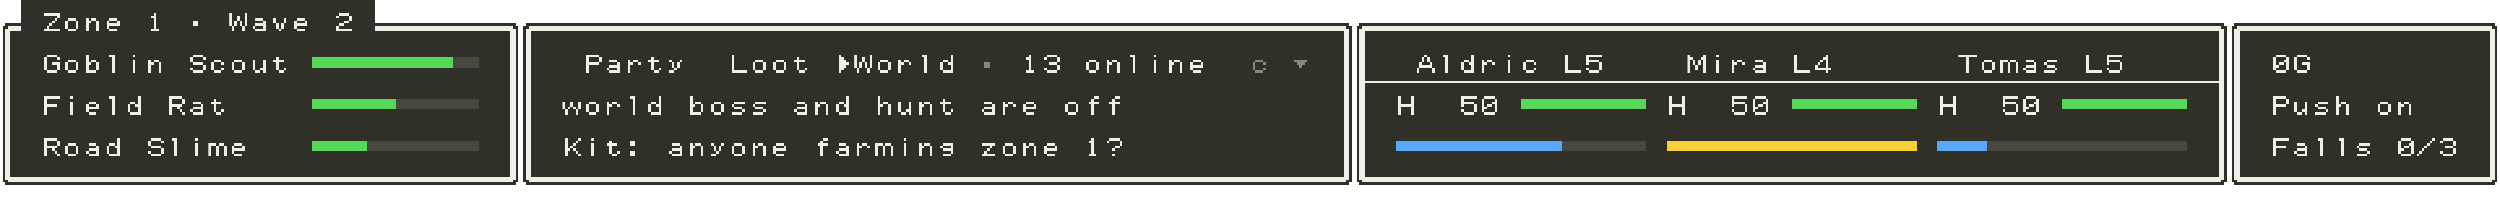
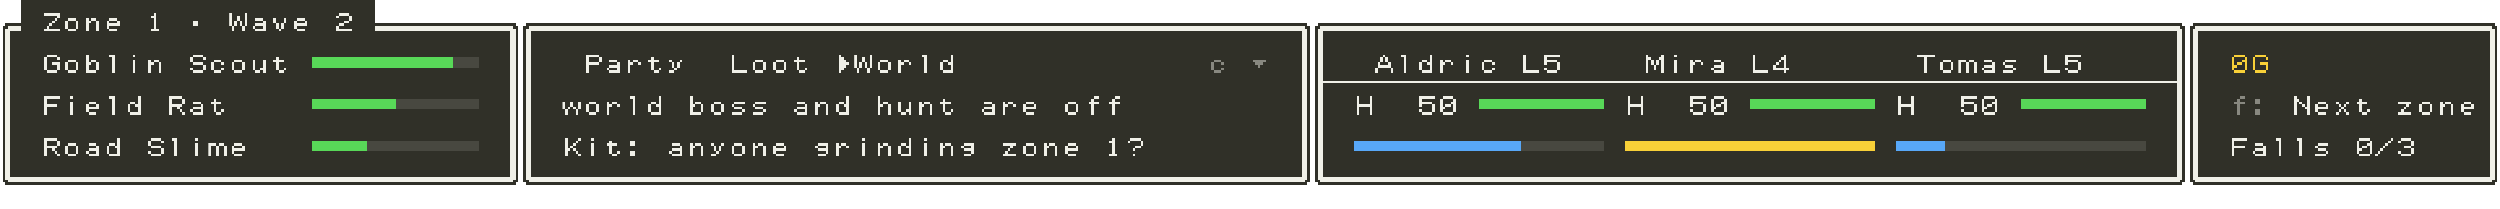
<svg xmlns="http://www.w3.org/2000/svg" viewBox="0 0 960 80" width="960" height="80" shape-rendering="crispEdges">
  <defs>
    <symbol id="g0">
      <path d="M1 5h6v1h-6zM6 6h1v1h-1zM5 7h1v1h-1zM4 8h1v1h-1zM3 9h1v1h-1zM2 10h1v1h-1zM1 11h6v1h-6z" />
    </symbol>
    <symbol id="g1">
      <path d="M2 7h3v1h-3zM1 8h1v1h-1zM5 8h1v1h-1zM1 9h1v1h-1zM5 9h1v1h-1zM1 10h1v1h-1zM5 10h1v1h-1zM2 11h3v1h-3z" />
    </symbol>
    <symbol id="g2">
      <path d="M1 7h1v1h-1zM3 7h2v1h-2zM1 8h2v1h-2zM5 8h1v1h-1zM1 9h1v1h-1zM5 9h1v1h-1zM1 10h1v1h-1zM5 10h1v1h-1zM1 11h1v1h-1zM5 11h1v1h-1z" />
    </symbol>
    <symbol id="g3">
      <path d="M2 7h3v1h-3zM1 8h1v1h-1zM5 8h1v1h-1zM1 9h5v1h-5zM1 10h1v1h-1zM2 11h3v1h-3z" />
    </symbol>
    <symbol id="g4">
      <path d="M3 5h1v1h-1zM2 6h2v1h-2zM3 7h1v1h-1zM3 8h1v1h-1zM3 9h1v1h-1zM3 10h1v1h-1zM2 11h3v1h-3z" />
    </symbol>
    <symbol id="g5">
      <path d="M2 8h2v1h-2zM2 9h2v1h-2z" />
    </symbol>
    <symbol id="g6">
      <path d="M0 5h1v1h-1zM6 5h1v1h-1zM0 6h1v1h-1zM3 6h1v1h-1zM6 6h1v1h-1zM0 7h1v1h-1zM3 7h1v1h-1zM6 7h1v1h-1zM0 8h1v1h-1zM2 8h1v1h-1zM4 8h1v1h-1zM6 8h1v1h-1zM0 9h1v1h-1zM2 9h1v1h-1zM4 9h1v1h-1zM6 9h1v1h-1zM1 10h1v1h-1zM5 10h1v1h-1zM1 11h1v1h-1zM5 11h1v1h-1z" />
    </symbol>
    <symbol id="g7">
      <path d="M2 7h3v1h-3zM5 8h1v1h-1zM2 9h4v1h-4zM1 10h1v1h-1zM5 10h1v1h-1zM2 11h4v1h-4z" />
    </symbol>
    <symbol id="g8">
      <path d="M1 7h1v1h-1zM5 7h1v1h-1zM1 8h1v1h-1zM5 8h1v1h-1zM2 9h1v1h-1zM4 9h1v1h-1zM2 10h1v1h-1zM4 10h1v1h-1zM3 11h1v1h-1z" />
    </symbol>
    <symbol id="g9">
      <path d="M2 5h4v1h-4zM1 6h1v1h-1zM6 6h1v1h-1zM6 7h1v1h-1zM4 8h2v1h-2zM2 9h2v1h-2zM1 10h1v1h-1zM1 11h6v1h-6z" />
    </symbol>
    <symbol id="g10">
      <path d="M2 5h4v1h-4zM1 6h1v1h-1zM6 6h1v1h-1zM1 7h1v1h-1zM1 8h1v1h-1zM4 8h3v1h-3zM1 9h1v1h-1zM6 9h1v1h-1zM1 10h1v1h-1zM6 10h1v1h-1zM2 11h4v1h-4z" />
    </symbol>
    <symbol id="g11">
      <path d="M1 5h1v1h-1zM1 6h1v1h-1zM1 7h1v1h-1zM3 7h2v1h-2zM1 8h2v1h-2zM5 8h1v1h-1zM1 9h1v1h-1zM5 9h1v1h-1zM1 10h1v1h-1zM5 10h1v1h-1zM1 11h4v1h-4z" />
    </symbol>
    <symbol id="g12">
      <path d="M2 5h2v1h-2zM3 6h1v1h-1zM3 7h1v1h-1zM3 8h1v1h-1zM3 9h1v1h-1zM3 10h1v1h-1zM3 11h1v1h-1z" />
    </symbol>
    <symbol id="g13">
      <path d="M3 5h1v1h-1zM3 7h1v1h-1zM3 8h1v1h-1zM3 9h1v1h-1zM3 10h1v1h-1zM3 11h1v1h-1z" />
    </symbol>
    <symbol id="g14">
      <path d="M2 5h4v1h-4zM1 6h1v1h-1zM6 6h1v1h-1zM1 7h1v1h-1zM2 8h4v1h-4zM6 9h1v1h-1zM1 10h1v1h-1zM6 10h1v1h-1zM2 11h4v1h-4z" />
    </symbol>
    <symbol id="g15">
      <path d="M2 7h3v1h-3zM1 8h1v1h-1zM5 8h1v1h-1zM1 9h1v1h-1zM1 10h1v1h-1zM5 10h1v1h-1zM2 11h3v1h-3z" />
    </symbol>
    <symbol id="g16">
      <path d="M1 7h1v1h-1zM5 7h1v1h-1zM1 8h1v1h-1zM5 8h1v1h-1zM1 9h1v1h-1zM5 9h1v1h-1zM1 10h1v1h-1zM4 10h2v1h-2zM2 11h2v1h-2zM5 11h1v1h-1z" />
    </symbol>
    <symbol id="g17">
      <path d="M2 6h1v1h-1zM1 7h4v1h-4zM2 8h1v1h-1zM2 9h1v1h-1zM2 10h1v1h-1zM5 10h1v1h-1zM3 11h2v1h-2z" />
    </symbol>
    <symbol id="g18">
      <path d="M1 5h6v1h-6zM1 6h1v1h-1zM1 7h1v1h-1zM1 8h5v1h-5zM1 9h1v1h-1zM1 10h1v1h-1zM1 11h1v1h-1z" />
    </symbol>
    <symbol id="g19">
      <path d="M5 5h1v1h-1zM5 6h1v1h-1zM2 7h2v1h-2zM5 7h1v1h-1zM1 8h1v1h-1zM4 8h2v1h-2zM1 9h1v1h-1zM5 9h1v1h-1zM1 10h1v1h-1zM5 10h1v1h-1zM2 11h4v1h-4z" />
    </symbol>
    <symbol id="g20">
      <path d="M1 5h5v1h-5zM1 6h1v1h-1zM6 6h1v1h-1zM1 7h1v1h-1zM6 7h1v1h-1zM1 8h5v1h-5zM1 9h1v1h-1zM4 9h1v1h-1zM1 10h1v1h-1zM5 10h1v1h-1zM1 11h1v1h-1zM6 11h1v1h-1z" />
    </symbol>
    <symbol id="g21">
      <path d="M0 7h3v1h-3zM4 7h2v1h-2zM0 8h1v1h-1zM3 8h1v1h-1zM6 8h1v1h-1zM0 9h1v1h-1zM3 9h1v1h-1zM6 9h1v1h-1zM0 10h1v1h-1zM3 10h1v1h-1zM6 10h1v1h-1zM0 11h1v1h-1zM3 11h1v1h-1zM6 11h1v1h-1z" />
    </symbol>
    <symbol id="g22">
      <path d="M1 5h5v1h-5zM1 6h1v1h-1zM6 6h1v1h-1zM1 7h1v1h-1zM6 7h1v1h-1zM1 8h5v1h-5zM1 9h1v1h-1zM1 10h1v1h-1zM1 11h1v1h-1z" />
    </symbol>
    <symbol id="g23">
      <path d="M1 7h1v1h-1zM3 7h2v1h-2zM1 8h2v1h-2zM5 8h1v1h-1zM1 9h1v1h-1zM1 10h1v1h-1zM1 11h1v1h-1z" />
    </symbol>
    <symbol id="g24">
      <path d="M1 7h1v1h-1zM5 7h1v1h-1zM2 8h1v1h-1zM4 8h1v1h-1zM2 9h1v1h-1zM4 9h1v1h-1zM3 10h1v1h-1zM1 11h2v1h-2z" />
    </symbol>
    <symbol id="g25">
      <path d="M1 5h1v1h-1zM1 6h1v1h-1zM1 7h1v1h-1zM1 8h1v1h-1zM1 9h1v1h-1zM1 10h1v1h-1zM1 11h6v1h-6z" />
    </symbol>
    <symbol id="g26">
      <path d="M2 5h1v1h-1zM2 6h2v1h-2zM2 7h3v1h-3zM2 8h4v1h-4zM2 9h3v1h-3zM2 10h2v1h-2zM2 11h1v1h-1z" />
    </symbol>
    <symbol id="g27">
+       <path d="M1 7h5v1h-5zM2 8h3v1h-3zM3 9h1v1h-1z" />
+     </symbol>
+     <symbol id="g28">
+       <path d="M0 7h1v1h-1zM3 7h1v1h-1zM6 7h1v1h-1zM0 8h1v1h-1zM3 8h1v1h-1zM6 8h1v1h-1zM0 9h1v1h-1zM2 9h1v1h-1zM4 9h1v1h-1zM6 9h1v1h-1zM1 10h1v1h-1zM5 10h1v1h-1zM1 11h1v1h-1zM5 11h1v1h-1z" />
+     </symbol>
+     <symbol id="g29">
+       <path d="M2 7h4v1h-4zM1 8h1v1h-1zM2 9h3v1h-3zM5 10h1v1h-1zM1 11h4v1h-4z" />
+     </symbol>
+     <symbol id="g30">
+       <path d="M1 5h1v1h-1zM1 6h1v1h-1zM1 7h1v1h-1zM3 7h2v1h-2zM1 8h2v1h-2zM5 8h1v1h-1zM1 9h1v1h-1zM5 9h1v1h-1zM1 10h1v1h-1zM5 10h1v1h-1zM1 11h1v1h-1zM5 11h1v1h-1z" />
+     </symbol>
+     <symbol id="g31">
+       <path d="M4 5h2v1h-2zM3 6h1v1h-1zM2 7h4v1h-4zM3 8h1v1h-1zM3 9h1v1h-1zM3 10h1v1h-1zM3 11h1v1h-1z" />
+     </symbol>
+     <symbol id="g32">
+       <path d="M1 5h1v1h-1zM6 5h1v1h-1zM1 6h1v1h-1zM5 6h1v1h-1zM1 7h1v1h-1zM4 7h1v1h-1zM1 8h1v1h-1zM3 8h1v1h-1zM1 9h2v1h-2zM4 9h1v1h-1zM1 10h1v1h-1zM5 10h1v1h-1zM1 11h1v1h-1zM6 11h1v1h-1z" />
+     </symbol>
+     <symbol id="g33">
+       <path d="M2 6h2v1h-2zM2 7h2v1h-2zM2 10h2v1h-2zM2 11h2v1h-2z" />
+     </symbol>
+     <symbol id="g34">
+       <path d="M2 7h4v1h-4zM1 8h1v1h-1zM5 8h1v1h-1zM2 9h4v1h-4zM5 10h1v1h-1zM2 11h3v1h-3z" />
+     </symbol>
+     <symbol id="g35">
+       <path d="M1 7h5v1h-5zM4 8h1v1h-1zM3 9h1v1h-1zM2 10h1v1h-1zM1 11h5v1h-5z" />
+     </symbol>
+     <symbol id="g36">
+       <path d="M2 5h4v1h-4zM1 6h1v1h-1zM6 6h1v1h-1zM6 7h1v1h-1zM4 8h2v1h-2zM3 9h1v1h-1zM3 11h1v1h-1z" />
+     </symbol>
+     <symbol id="g37">
+       <path d="M3 5h1v1h-1zM2 6h1v1h-1zM4 6h1v1h-1zM2 7h1v1h-1zM4 7h1v1h-1zM1 8h1v1h-1zM5 8h1v1h-1zM1 9h5v1h-5zM0 10h1v1h-1zM6 10h1v1h-1zM0 11h1v1h-1zM6 11h1v1h-1z" />
+     </symbol>
+     <symbol id="g38">
+       <path d="M1 5h6v1h-6zM1 6h1v1h-1zM1 7h5v1h-5zM1 8h1v1h-1zM6 8h1v1h-1zM6 9h1v1h-1zM1 10h1v1h-1zM6 10h1v1h-1zM2 11h4v1h-4z" />
+     </symbol>
+     <symbol id="g39">
+       <path d="M0 5h1v1h-1zM6 5h1v1h-1zM0 6h2v1h-2zM5 6h2v1h-2zM0 7h1v1h-1zM2 7h1v1h-1zM4 7h1v1h-1zM6 7h1v1h-1zM0 8h1v1h-1zM2 8h1v1h-1zM4 8h1v1h-1zM6 8h1v1h-1zM0 9h1v1h-1zM3 9h1v1h-1zM6 9h1v1h-1zM0 10h1v1h-1zM3 10h1v1h-1zM6 10h1v1h-1zM0 11h1v1h-1zM6 11h1v1h-1z" />
+     </symbol>
+     <symbol id="g40">
+       <path d="M5 5h1v1h-1zM4 6h2v1h-2zM3 7h1v1h-1zM5 7h1v1h-1zM2 8h1v1h-1zM5 8h1v1h-1zM1 9h1v1h-1zM5 9h1v1h-1zM1 10h6v1h-6zM5 11h1v1h-1z" />
+     </symbol>
+     <symbol id="g41">
+       <path d="M0 5h7v1h-7zM3 6h1v1h-1zM3 7h1v1h-1zM3 8h1v1h-1zM3 9h1v1h-1zM3 10h1v1h-1zM3 11h1v1h-1z" />
+     </symbol>
+     <symbol id="g42">
+       <path d="M1 5h1v1h-1zM6 5h1v1h-1zM1 6h1v1h-1zM6 6h1v1h-1zM1 7h1v1h-1zM6 7h1v1h-1zM1 8h6v1h-6zM1 9h1v1h-1zM6 9h1v1h-1zM1 10h1v1h-1zM6 10h1v1h-1zM1 11h1v1h-1zM6 11h1v1h-1z" />
+     </symbol>
+     <symbol id="g43">
+       <path d="M2 5h4v1h-4zM1 6h1v1h-1zM6 6h1v1h-1zM1 7h1v1h-1zM5 7h2v1h-2zM1 8h1v1h-1zM3 8h2v1h-2zM6 8h1v1h-1zM1 9h2v1h-2zM6 9h1v1h-1zM1 10h1v1h-1zM6 10h1v1h-1zM2 11h4v1h-4z" />
+     </symbol>
+     <symbol id="g44">
+       <path d="M1 5h1v1h-1zM6 5h1v1h-1zM1 6h2v1h-2zM6 6h1v1h-1zM1 7h1v1h-1zM3 7h1v1h-1zM6 7h1v1h-1zM1 8h1v1h-1zM4 8h1v1h-1zM6 8h1v1h-1zM1 9h1v1h-1zM5 9h2v1h-2zM1 10h1v1h-1zM6 10h1v1h-1zM1 11h1v1h-1zM6 11h1v1h-1z" />
+     </symbol>
+     <symbol id="g45">
+       <path d="M1 7h1v1h-1zM5 7h1v1h-1zM2 8h1v1h-1zM4 8h1v1h-1zM3 9h1v1h-1zM2 10h1v1h-1zM4 10h1v1h-1zM1 11h1v1h-1zM5 11h1v1h-1z" />
+     </symbol>
+     <symbol id="g46">
+       <path d="M6 5h1v1h-1zM5 6h1v1h-1zM4 7h1v1h-1zM3 8h1v1h-1zM2 9h1v1h-1zM1 10h1v1h-1zM0 11h1v1h-1z" />
+     </symbol>
+     <symbol id="g47">
      <path d="M2 5h4v1h-4zM1 6h1v1h-1zM6 6h1v1h-1zM6 7h1v1h-1zM3 8h3v1h-3zM6 9h1v1h-1zM1 10h1v1h-1zM6 10h1v1h-1zM2 11h4v1h-4z" />
-     </symbol>
-     <symbol id="g28">
-       <path d="M1 7h5v1h-5zM2 8h3v1h-3zM3 9h1v1h-1z" />
-     </symbol>
-     <symbol id="g29">
-       <path d="M0 7h1v1h-1zM3 7h1v1h-1zM6 7h1v1h-1zM0 8h1v1h-1zM3 8h1v1h-1zM6 8h1v1h-1zM0 9h1v1h-1zM2 9h1v1h-1zM4 9h1v1h-1zM6 9h1v1h-1zM1 10h1v1h-1zM5 10h1v1h-1zM1 11h1v1h-1zM5 11h1v1h-1z" />
-     </symbol>
-     <symbol id="g30">
-       <path d="M2 7h4v1h-4zM1 8h1v1h-1zM2 9h3v1h-3zM5 10h1v1h-1zM1 11h4v1h-4z" />
-     </symbol>
-     <symbol id="g31">
-       <path d="M1 5h1v1h-1zM1 6h1v1h-1zM1 7h1v1h-1zM3 7h2v1h-2zM1 8h2v1h-2zM5 8h1v1h-1zM1 9h1v1h-1zM5 9h1v1h-1zM1 10h1v1h-1zM5 10h1v1h-1zM1 11h1v1h-1zM5 11h1v1h-1z" />
-     </symbol>
-     <symbol id="g32">
-       <path d="M4 5h2v1h-2zM3 6h1v1h-1zM2 7h4v1h-4zM3 8h1v1h-1zM3 9h1v1h-1zM3 10h1v1h-1zM3 11h1v1h-1z" />
-     </symbol>
-     <symbol id="g33">
-       <path d="M1 5h1v1h-1zM6 5h1v1h-1zM1 6h1v1h-1zM5 6h1v1h-1zM1 7h1v1h-1zM4 7h1v1h-1zM1 8h1v1h-1zM3 8h1v1h-1zM1 9h2v1h-2zM4 9h1v1h-1zM1 10h1v1h-1zM5 10h1v1h-1zM1 11h1v1h-1zM6 11h1v1h-1z" />
-     </symbol>
-     <symbol id="g34">
-       <path d="M2 6h2v1h-2zM2 7h2v1h-2zM2 10h2v1h-2zM2 11h2v1h-2z" />
-     </symbol>
-     <symbol id="g35">
-       <path d="M2 7h4v1h-4zM1 8h1v1h-1zM5 8h1v1h-1zM2 9h4v1h-4zM5 10h1v1h-1zM2 11h3v1h-3z" />
-     </symbol>
-     <symbol id="g36">
-       <path d="M1 7h5v1h-5zM4 8h1v1h-1zM3 9h1v1h-1zM2 10h1v1h-1zM1 11h5v1h-5z" />
-     </symbol>
-     <symbol id="g37">
-       <path d="M2 5h4v1h-4zM1 6h1v1h-1zM6 6h1v1h-1zM6 7h1v1h-1zM4 8h2v1h-2zM3 9h1v1h-1zM3 11h1v1h-1z" />
-     </symbol>
-     <symbol id="g38">
-       <path d="M3 5h1v1h-1zM2 6h1v1h-1zM4 6h1v1h-1zM2 7h1v1h-1zM4 7h1v1h-1zM1 8h1v1h-1zM5 8h1v1h-1zM1 9h5v1h-5zM0 10h1v1h-1zM6 10h1v1h-1zM0 11h1v1h-1zM6 11h1v1h-1z" />
-     </symbol>
-     <symbol id="g39">
-       <path d="M1 5h6v1h-6zM1 6h1v1h-1zM1 7h5v1h-5zM1 8h1v1h-1zM6 8h1v1h-1zM6 9h1v1h-1zM1 10h1v1h-1zM6 10h1v1h-1zM2 11h4v1h-4z" />
-     </symbol>
-     <symbol id="g40">
-       <path d="M0 5h1v1h-1zM6 5h1v1h-1zM0 6h2v1h-2zM5 6h2v1h-2zM0 7h1v1h-1zM2 7h1v1h-1zM4 7h1v1h-1zM6 7h1v1h-1zM0 8h1v1h-1zM2 8h1v1h-1zM4 8h1v1h-1zM6 8h1v1h-1zM0 9h1v1h-1zM3 9h1v1h-1zM6 9h1v1h-1zM0 10h1v1h-1zM3 10h1v1h-1zM6 10h1v1h-1zM0 11h1v1h-1zM6 11h1v1h-1z" />
-     </symbol>
-     <symbol id="g41">
-       <path d="M5 5h1v1h-1zM4 6h2v1h-2zM3 7h1v1h-1zM5 7h1v1h-1zM2 8h1v1h-1zM5 8h1v1h-1zM1 9h1v1h-1zM5 9h1v1h-1zM1 10h6v1h-6zM5 11h1v1h-1z" />
-     </symbol>
-     <symbol id="g42">
-       <path d="M0 5h7v1h-7zM3 6h1v1h-1zM3 7h1v1h-1zM3 8h1v1h-1zM3 9h1v1h-1zM3 10h1v1h-1zM3 11h1v1h-1z" />
-     </symbol>
-     <symbol id="g43">
-       <path d="M1 5h1v1h-1zM6 5h1v1h-1zM1 6h1v1h-1zM6 6h1v1h-1zM1 7h1v1h-1zM6 7h1v1h-1zM1 8h6v1h-6zM1 9h1v1h-1zM6 9h1v1h-1zM1 10h1v1h-1zM6 10h1v1h-1zM1 11h1v1h-1zM6 11h1v1h-1z" />
-     </symbol>
-     <symbol id="g44">
-       <path d="M2 5h4v1h-4zM1 6h1v1h-1zM6 6h1v1h-1zM1 7h1v1h-1zM5 7h2v1h-2zM1 8h1v1h-1zM3 8h2v1h-2zM6 8h1v1h-1zM1 9h2v1h-2zM6 9h1v1h-1zM1 10h1v1h-1zM6 10h1v1h-1zM2 11h4v1h-4z" />
-     </symbol>
-     <symbol id="g45">
-       <path d="M6 5h1v1h-1zM5 6h1v1h-1zM4 7h1v1h-1zM3 8h1v1h-1zM2 9h1v1h-1zM1 10h1v1h-1zM0 11h1v1h-1z" />
    </symbol>
  </defs>
  <g id="w-enemy">
    <path fill="#303028" d="M2 9H198V10H199V70H198V71H2V70H1V10H2Z" />
    <g fill="#f0f0e8">
      <rect x="3" y="10" width="194" height="1" />
      <rect x="2" y="11" width="196" height="1" />
      <rect x="2" y="68" width="196" height="1" />
      <rect x="3" y="69" width="194" height="1" />
      <rect x="2" y="12" width="2" height="56" />
      <rect x="196" y="12" width="2" height="56" />
    </g>
    <rect x="8" y="0" width="136" height="16" fill="#303028" />
    <use href="#g0" x="16" y="0" fill="#f0f0e8" />
    <use href="#g1" x="24" y="0" fill="#f0f0e8" />
    <use href="#g2" x="32" y="0" fill="#f0f0e8" />
    <use href="#g3" x="40" y="0" fill="#f0f0e8" />
    <use href="#g4" x="56" y="0" fill="#f0f0e8" />
    <use href="#g5" x="72" y="0" fill="#f0f0e8" />
    <use href="#g6" x="88" y="0" fill="#f0f0e8" />
    <use href="#g7" x="96" y="0" fill="#f0f0e8" />
    <use href="#g8" x="104" y="0" fill="#f0f0e8" />
    <use href="#g3" x="112" y="0" fill="#f0f0e8" />
    <use href="#g9" x="128" y="0" fill="#f0f0e8" />
    <rect x="120" y="22" width="64" height="4" fill="#484840" />
    <rect x="120" y="22" width="54" height="4" fill="#58d858">
      <animate attributeName="width" values="54;54;45;45" keyTimes="0;0.12;0.12;1" dur="3000ms" fill="freeze" />
      <animate attributeName="fill" values="#58d858;#58d858;#58d858;#58d858" keyTimes="0;0.12;0.12;1" calcMode="discrete" dur="3000ms" fill="freeze" />
    </rect>
    <use href="#g10" x="16" y="16" fill="#f0f0e8" />
    <use href="#g1" x="24" y="16" fill="#f0f0e8" />
    <use href="#g11" x="32" y="16" fill="#f0f0e8" />
    <use href="#g12" x="40" y="16" fill="#f0f0e8" />
    <use href="#g13" x="48" y="16" fill="#f0f0e8" />
    <use href="#g2" x="56" y="16" fill="#f0f0e8" />
    <use href="#g14" x="72" y="16" fill="#f0f0e8" />
    <use href="#g15" x="80" y="16" fill="#f0f0e8" />
    <use href="#g1" x="88" y="16" fill="#f0f0e8" />
    <use href="#g16" x="96" y="16" fill="#f0f0e8" />
    <use href="#g17" x="104" y="16" fill="#f0f0e8" />
    <rect x="120" y="38" width="64" height="4" fill="#484840" />
    <rect x="120" y="38" width="32" height="4" fill="#58d858" />
    <use href="#g18" x="16" y="32" fill="#f0f0e8" />
    <use href="#g13" x="24" y="32" fill="#f0f0e8" />
    <use href="#g3" x="32" y="32" fill="#f0f0e8" />
    <use href="#g12" x="40" y="32" fill="#f0f0e8" />
    <use href="#g19" x="48" y="32" fill="#f0f0e8" />
    <use href="#g20" x="64" y="32" fill="#f0f0e8" />
    <use href="#g7" x="72" y="32" fill="#f0f0e8" />
    <use href="#g17" x="80" y="32" fill="#f0f0e8" />
    <rect x="120" y="54" width="64" height="4" fill="#484840" />
    <rect x="120" y="54" width="21" height="4" fill="#58d858" />
    <use href="#g20" x="16" y="48" fill="#f0f0e8" />
    <use href="#g1" x="24" y="48" fill="#f0f0e8" />
    <use href="#g7" x="32" y="48" fill="#f0f0e8" />
    <use href="#g19" x="40" y="48" fill="#f0f0e8" />
    <use href="#g14" x="56" y="48" fill="#f0f0e8" />
    <use href="#g12" x="64" y="48" fill="#f0f0e8" />
    <use href="#g13" x="72" y="48" fill="#f0f0e8" />
    <use href="#g21" x="80" y="48" fill="#f0f0e8" />
    <use href="#g3" x="88" y="48" fill="#f0f0e8" />
  </g>
  <g id="w-message">
-     <path fill="#303028" d="M202 9H518V10H519V70H518V71H202V70H201V10H202Z" />
+     <path fill="#303028" d="M202 9H502V10H503V70H502V71H202V70H201V10H202Z" />
    <g fill="#f0f0e8">
-       <rect x="203" y="10" width="314" height="1" />
-       <rect x="202" y="11" width="316" height="1" />
-       <rect x="202" y="68" width="316" height="1" />
-       <rect x="203" y="69" width="314" height="1" />
+       <rect x="203" y="10" width="298" height="1" />
+       <rect x="202" y="11" width="300" height="1" />
+       <rect x="202" y="68" width="300" height="1" />
+       <rect x="203" y="69" width="298" height="1" />
      <rect x="202" y="12" width="2" height="56" />
-       <rect x="516" y="12" width="2" height="56" />
+       <rect x="500" y="12" width="2" height="56" />
    </g>
    <use href="#g26" x="320" y="16" fill="#f0f0e8" />
    <use href="#g22" x="224" y="16" fill="#f0f0e8" />
    <use href="#g7" x="232" y="16" fill="#f0f0e8" />
    <use href="#g23" x="240" y="16" fill="#f0f0e8" />
    <use href="#g17" x="248" y="16" fill="#f0f0e8" />
    <use href="#g24" x="256" y="16" fill="#f0f0e8" />
    <use href="#g25" x="280" y="16" fill="#f0f0e8" />
    <use href="#g1" x="288" y="16" fill="#f0f0e8" />
    <use href="#g1" x="296" y="16" fill="#f0f0e8" />
    <use href="#g17" x="304" y="16" fill="#f0f0e8" />
    <use href="#g6" x="328" y="16" fill="#f0f0e8" />
    <use href="#g1" x="336" y="16" fill="#f0f0e8" />
    <use href="#g23" x="344" y="16" fill="#f0f0e8" />
    <use href="#g12" x="352" y="16" fill="#f0f0e8" />
    <use href="#g19" x="360" y="16" fill="#f0f0e8" />
-     <use href="#g5" x="376" y="16" fill="#888880" />
-     <use href="#g4" x="392" y="16" fill="#f0f0e8" />
-     <use href="#g27" x="400" y="16" fill="#f0f0e8" />
-     <use href="#g1" x="416" y="16" fill="#f0f0e8" />
-     <use href="#g2" x="424" y="16" fill="#f0f0e8" />
-     <use href="#g12" x="432" y="16" fill="#f0f0e8" />
-     <use href="#g13" x="440" y="16" fill="#f0f0e8" />
-     <use href="#g2" x="448" y="16" fill="#f0f0e8" />
-     <use href="#g3" x="456" y="16" fill="#f0f0e8" />
-     <use href="#g15" x="480" y="16" fill="#888880" />
-     <use href="#g28" x="496" y="16" fill="#888880" />
-     <use href="#g29" x="216" y="32" fill="#f0f0e8" />
+     <use href="#g15" x="464" y="16" fill="#888880" />
+     <use href="#g27" x="480" y="16" fill="#888880" />
+     <use href="#g28" x="216" y="32" fill="#f0f0e8" />
    <use href="#g1" x="224" y="32" fill="#f0f0e8" />
    <use href="#g23" x="232" y="32" fill="#f0f0e8" />
    <use href="#g12" x="240" y="32" fill="#f0f0e8" />
    <use href="#g19" x="248" y="32" fill="#f0f0e8" />
    <use href="#g11" x="264" y="32" fill="#f0f0e8" />
    <use href="#g1" x="272" y="32" fill="#f0f0e8" />
-     <use href="#g30" x="280" y="32" fill="#f0f0e8" />
-     <use href="#g30" x="288" y="32" fill="#f0f0e8" />
+     <use href="#g29" x="280" y="32" fill="#f0f0e8" />
+     <use href="#g29" x="288" y="32" fill="#f0f0e8" />
    <use href="#g7" x="304" y="32" fill="#f0f0e8" />
    <use href="#g2" x="312" y="32" fill="#f0f0e8" />
    <use href="#g19" x="320" y="32" fill="#f0f0e8" />
-     <use href="#g31" x="336" y="32" fill="#f0f0e8" />
+     <use href="#g30" x="336" y="32" fill="#f0f0e8" />
    <use href="#g16" x="344" y="32" fill="#f0f0e8" />
    <use href="#g2" x="352" y="32" fill="#f0f0e8" />
    <use href="#g17" x="360" y="32" fill="#f0f0e8" />
    <use href="#g7" x="376" y="32" fill="#f0f0e8" />
    <use href="#g23" x="384" y="32" fill="#f0f0e8" />
    <use href="#g3" x="392" y="32" fill="#f0f0e8" />
    <use href="#g1" x="408" y="32" fill="#f0f0e8" />
-     <use href="#g32" x="416" y="32" fill="#f0f0e8" />
-     <use href="#g32" x="424" y="32" fill="#f0f0e8" />
-     <use href="#g33" x="216" y="48" fill="#f0f0e8" />
+     <use href="#g31" x="416" y="32" fill="#f0f0e8" />
+     <use href="#g31" x="424" y="32" fill="#f0f0e8" />
+     <use href="#g32" x="216" y="48" fill="#f0f0e8" />
    <use href="#g13" x="224" y="48" fill="#f0f0e8" />
    <use href="#g17" x="232" y="48" fill="#f0f0e8" />
-     <use href="#g34" x="240" y="48" fill="#f0f0e8" />
+     <use href="#g33" x="240" y="48" fill="#f0f0e8" />
    <use href="#g7" x="256" y="48" fill="#f0f0e8" />
    <use href="#g2" x="264" y="48" fill="#f0f0e8" />
    <use href="#g24" x="272" y="48" fill="#f0f0e8" />
    <use href="#g1" x="280" y="48" fill="#f0f0e8" />
    <use href="#g2" x="288" y="48" fill="#f0f0e8" />
    <use href="#g3" x="296" y="48" fill="#f0f0e8" />
-     <use href="#g32" x="312" y="48" fill="#f0f0e8" />
-     <use href="#g7" x="320" y="48" fill="#f0f0e8" />
-     <use href="#g23" x="328" y="48" fill="#f0f0e8" />
-     <use href="#g21" x="336" y="48" fill="#f0f0e8" />
-     <use href="#g13" x="344" y="48" fill="#f0f0e8" />
-     <use href="#g2" x="352" y="48" fill="#f0f0e8" />
-     <use href="#g35" x="360" y="48" fill="#f0f0e8" />
-     <use href="#g36" x="376" y="48" fill="#f0f0e8" />
-     <use href="#g1" x="384" y="48" fill="#f0f0e8" />
-     <use href="#g2" x="392" y="48" fill="#f0f0e8" />
-     <use href="#g3" x="400" y="48" fill="#f0f0e8" />
-     <use href="#g4" x="416" y="48" fill="#f0f0e8" />
-     <use href="#g37" x="424" y="48" fill="#f0f0e8" />
+     <use href="#g34" x="312" y="48" fill="#f0f0e8" />
+     <use href="#g23" x="320" y="48" fill="#f0f0e8" />
+     <use href="#g13" x="328" y="48" fill="#f0f0e8" />
+     <use href="#g2" x="336" y="48" fill="#f0f0e8" />
+     <use href="#g19" x="344" y="48" fill="#f0f0e8" />
+     <use href="#g13" x="352" y="48" fill="#f0f0e8" />
+     <use href="#g2" x="360" y="48" fill="#f0f0e8" />
+     <use href="#g34" x="368" y="48" fill="#f0f0e8" />
+     <use href="#g35" x="384" y="48" fill="#f0f0e8" />
+     <use href="#g1" x="392" y="48" fill="#f0f0e8" />
+     <use href="#g2" x="400" y="48" fill="#f0f0e8" />
+     <use href="#g3" x="408" y="48" fill="#f0f0e8" />
+     <use href="#g4" x="424" y="48" fill="#f0f0e8" />
+     <use href="#g36" x="432" y="48" fill="#f0f0e8" />
  </g>
  <g id="w-party">
-     <path fill="#303028" d="M522 9H854V10H855V70H854V71H522V70H521V10H522Z" />
+     <path fill="#303028" d="M506 9H838V10H839V70H838V71H506V70H505V10H506Z" />
    <g fill="#f0f0e8">
-       <rect x="523" y="10" width="330" height="1" />
-       <rect x="522" y="11" width="332" height="1" />
-       <rect x="522" y="68" width="332" height="1" />
-       <rect x="523" y="69" width="330" height="1" />
-       <rect x="522" y="12" width="2" height="56" />
-       <rect x="852" y="12" width="2" height="56" />
+       <rect x="507" y="10" width="330" height="1" />
+       <rect x="506" y="11" width="332" height="1" />
+       <rect x="506" y="68" width="332" height="1" />
+       <rect x="507" y="69" width="330" height="1" />
+       <rect x="506" y="12" width="2" height="56" />
+       <rect x="836" y="12" width="2" height="56" />
    </g>
-     <use href="#g26" x="640" y="16" fill="#f0f0e8" visibility="hidden">
+     <use href="#g26" x="624" y="16" fill="#f0f0e8" visibility="hidden">
      <set attributeName="visibility" to="visible" begin="0ms" end="400ms" />
    </use>
-     <use href="#g38" x="544" y="16" fill="#f0f0e8" />
-     <use href="#g12" x="552" y="16" fill="#f0f0e8" />
-     <use href="#g19" x="560" y="16" fill="#f0f0e8" />
-     <use href="#g23" x="568" y="16" fill="#f0f0e8" />
-     <use href="#g13" x="576" y="16" fill="#f0f0e8" />
-     <use href="#g15" x="584" y="16" fill="#f0f0e8" />
-     <use href="#g25" x="600" y="16" fill="#f0f0e8" />
-     <use href="#g39" x="608" y="16" fill="#f0f0e8" />
-     <use href="#g40" x="648" y="16" fill="#f0f0e8" />
-     <use href="#g13" x="656" y="16" fill="#f0f0e8" />
-     <use href="#g23" x="664" y="16" fill="#f0f0e8" />
-     <use href="#g7" x="672" y="16" fill="#f0f0e8" />
-     <use href="#g25" x="688" y="16" fill="#f0f0e8" />
-     <use href="#g41" x="696" y="16" fill="#f0f0e8" />
-     <use href="#g42" x="752" y="16" fill="#f0f0e8" />
-     <use href="#g1" x="760" y="16" fill="#f0f0e8" />
-     <use href="#g21" x="768" y="16" fill="#f0f0e8" />
-     <use href="#g7" x="776" y="16" fill="#f0f0e8" />
-     <use href="#g30" x="784" y="16" fill="#f0f0e8" />
-     <use href="#g25" x="800" y="16" fill="#f0f0e8" />
-     <use href="#g39" x="808" y="16" fill="#f0f0e8" />
-     <rect x="522" y="31" width="332" height="1" fill="#f0f0e8" />
-     <rect x="584" y="38" width="48" height="4" fill="#484840" />
-     <rect x="584" y="38" width="48" height="4" fill="#58d858" />
-     <rect x="688" y="38" width="48" height="4" fill="#484840" />
-     <rect x="688" y="38" width="48" height="4" fill="#58d858" />
-     <rect x="792" y="38" width="48" height="4" fill="#484840" />
-     <rect x="792" y="38" width="48" height="4" fill="#58d858" />
-     <use href="#g43" x="536" y="32" fill="#f0f0e8" />
-     <use href="#g39" x="560" y="32" fill="#f0f0e8" />
-     <use href="#g44" x="568" y="32" fill="#f0f0e8" />
-     <use href="#g43" x="640" y="32" fill="#f0f0e8" />
-     <use href="#g39" x="664" y="32" fill="#f0f0e8" />
-     <use href="#g44" x="672" y="32" fill="#f0f0e8" />
-     <use href="#g43" x="744" y="32" fill="#f0f0e8" />
-     <use href="#g39" x="768" y="32" fill="#f0f0e8" />
-     <use href="#g44" x="776" y="32" fill="#f0f0e8" />
-     <rect x="536" y="54" width="96" height="4" fill="#484840" />
-     <rect x="536" y="54" width="64" height="4" fill="#58a8f8">
+     <use href="#g37" x="528" y="16" fill="#f0f0e8" />
+     <use href="#g12" x="536" y="16" fill="#f0f0e8" />
+     <use href="#g19" x="544" y="16" fill="#f0f0e8" />
+     <use href="#g23" x="552" y="16" fill="#f0f0e8" />
+     <use href="#g13" x="560" y="16" fill="#f0f0e8" />
+     <use href="#g15" x="568" y="16" fill="#f0f0e8" />
+     <use href="#g25" x="584" y="16" fill="#f0f0e8" />
+     <use href="#g38" x="592" y="16" fill="#f0f0e8" />
+     <use href="#g39" x="632" y="16" fill="#f0f0e8" />
+     <use href="#g13" x="640" y="16" fill="#f0f0e8" />
+     <use href="#g23" x="648" y="16" fill="#f0f0e8" />
+     <use href="#g7" x="656" y="16" fill="#f0f0e8" />
+     <use href="#g25" x="672" y="16" fill="#f0f0e8" />
+     <use href="#g40" x="680" y="16" fill="#f0f0e8" />
+     <use href="#g41" x="736" y="16" fill="#f0f0e8" />
+     <use href="#g1" x="744" y="16" fill="#f0f0e8" />
+     <use href="#g21" x="752" y="16" fill="#f0f0e8" />
+     <use href="#g7" x="760" y="16" fill="#f0f0e8" />
+     <use href="#g29" x="768" y="16" fill="#f0f0e8" />
+     <use href="#g25" x="784" y="16" fill="#f0f0e8" />
+     <use href="#g38" x="792" y="16" fill="#f0f0e8" />
+     <rect x="506" y="31" width="332" height="1" fill="#f0f0e8" />
+     <rect x="568" y="38" width="48" height="4" fill="#484840" />
+     <rect x="568" y="38" width="48" height="4" fill="#58d858" />
+     <rect x="672" y="38" width="48" height="4" fill="#484840" />
+     <rect x="672" y="38" width="48" height="4" fill="#58d858" />
+     <rect x="776" y="38" width="48" height="4" fill="#484840" />
+     <rect x="776" y="38" width="48" height="4" fill="#58d858" />
+     <use href="#g42" x="520" y="32" fill="#f0f0e8" />
+     <use href="#g38" x="544" y="32" fill="#f0f0e8" />
+     <use href="#g43" x="552" y="32" fill="#f0f0e8" />
+     <use href="#g42" x="624" y="32" fill="#f0f0e8" />
+     <use href="#g38" x="648" y="32" fill="#f0f0e8" />
+     <use href="#g43" x="656" y="32" fill="#f0f0e8" />
+     <use href="#g42" x="728" y="32" fill="#f0f0e8" />
+     <use href="#g38" x="752" y="32" fill="#f0f0e8" />
+     <use href="#g43" x="760" y="32" fill="#f0f0e8" />
+     <rect x="520" y="54" width="96" height="4" fill="#484840" />
+     <rect x="520" y="54" width="64" height="4" fill="#58a8f8">
      <animate attributeName="width" values="64;64" keyTimes="0;1" dur="3000ms" fill="freeze" />
      <animate attributeName="fill" values="#58a8f8;#58a8f8" keyTimes="0;1" calcMode="discrete" dur="3000ms" fill="freeze" />
    </rect>
-     <rect x="640" y="54" width="96" height="4" fill="#484840" />
-     <rect x="640" y="54" width="96" height="4" fill="#f8d038">
+     <rect x="624" y="54" width="96" height="4" fill="#484840" />
+     <rect x="624" y="54" width="96" height="4" fill="#f8d038">
      <animate attributeName="width" values="96;96" keyTimes="0;1" dur="3000ms" fill="freeze" />
      <animate attributeName="fill" values="#f8d038;#f8d038" keyTimes="0;1" calcMode="discrete" dur="3000ms" fill="freeze" />
    </rect>
-     <rect x="744" y="54" width="96" height="4" fill="#484840" />
-     <rect x="744" y="54" width="19" height="4" fill="#58a8f8">
+     <rect x="728" y="54" width="96" height="4" fill="#484840" />
+     <rect x="728" y="54" width="19" height="4" fill="#58a8f8">
      <animate attributeName="width" values="19;19" keyTimes="0;1" dur="3000ms" fill="freeze" />
      <animate attributeName="fill" values="#58a8f8;#58a8f8" keyTimes="0;1" calcMode="discrete" dur="3000ms" fill="freeze" />
    </rect>
  </g>
  <g id="w-purse">
-     <path fill="#303028" d="M858 9H958V10H959V70H958V71H858V70H857V10H858Z" />
+     <path fill="#303028" d="M842 9H958V10H959V70H958V71H842V70H841V10H842Z" />
    <g fill="#f0f0e8">
-       <rect x="859" y="10" width="98" height="1" />
-       <rect x="858" y="11" width="100" height="1" />
-       <rect x="858" y="68" width="100" height="1" />
-       <rect x="859" y="69" width="98" height="1" />
-       <rect x="858" y="12" width="2" height="56" />
+       <rect x="843" y="10" width="114" height="1" />
+       <rect x="842" y="11" width="116" height="1" />
+       <rect x="842" y="68" width="116" height="1" />
+       <rect x="843" y="69" width="114" height="1" />
+       <rect x="842" y="12" width="2" height="56" />
      <rect x="956" y="12" width="2" height="56" />
    </g>
-     <use href="#g44" x="872" y="16" fill="#f0f0e8" />
-     <use href="#g10" x="880" y="16" fill="#f0f0e8" />
-     <use href="#g22" x="872" y="32" fill="#f0f0e8" />
-     <use href="#g16" x="880" y="32" fill="#f0f0e8" />
-     <use href="#g30" x="888" y="32" fill="#f0f0e8" />
-     <use href="#g31" x="896" y="32" fill="#f0f0e8" />
-     <use href="#g1" x="912" y="32" fill="#f0f0e8" />
-     <use href="#g2" x="920" y="32" fill="#f0f0e8" />
-     <use href="#g18" x="872" y="48" fill="#f0f0e8" />
-     <use href="#g7" x="880" y="48" fill="#f0f0e8" />
-     <use href="#g12" x="888" y="48" fill="#f0f0e8" />
-     <use href="#g12" x="896" y="48" fill="#f0f0e8" />
-     <use href="#g30" x="904" y="48" fill="#f0f0e8" />
-     <use href="#g44" x="920" y="48" fill="#f0f0e8" />
-     <use href="#g45" x="928" y="48" fill="#f0f0e8" />
-     <use href="#g27" x="936" y="48" fill="#f0f0e8" />
+     <use href="#g43" x="856" y="16" fill="#f8d038" />
+     <use href="#g10" x="864" y="16" fill="#f8d038" />
+     <use href="#g31" x="856" y="32" fill="#888880" />
+     <use href="#g33" x="864" y="32" fill="#888880" />
+     <use href="#g44" x="880" y="32" fill="#f0f0e8" />
+     <use href="#g3" x="888" y="32" fill="#f0f0e8" />
+     <use href="#g45" x="896" y="32" fill="#f0f0e8" />
+     <use href="#g17" x="904" y="32" fill="#f0f0e8" />
+     <use href="#g35" x="920" y="32" fill="#f0f0e8" />
+     <use href="#g1" x="928" y="32" fill="#f0f0e8" />
+     <use href="#g2" x="936" y="32" fill="#f0f0e8" />
+     <use href="#g3" x="944" y="32" fill="#f0f0e8" />
+     <use href="#g18" x="856" y="48" fill="#f0f0e8" />
+     <use href="#g7" x="864" y="48" fill="#f0f0e8" />
+     <use href="#g12" x="872" y="48" fill="#f0f0e8" />
+     <use href="#g12" x="880" y="48" fill="#f0f0e8" />
+     <use href="#g29" x="888" y="48" fill="#f0f0e8" />
+     <use href="#g43" x="904" y="48" fill="#f0f0e8" />
+     <use href="#g46" x="912" y="48" fill="#f0f0e8" />
+     <use href="#g47" x="920" y="48" fill="#f0f0e8" />
  </g>
</svg>
